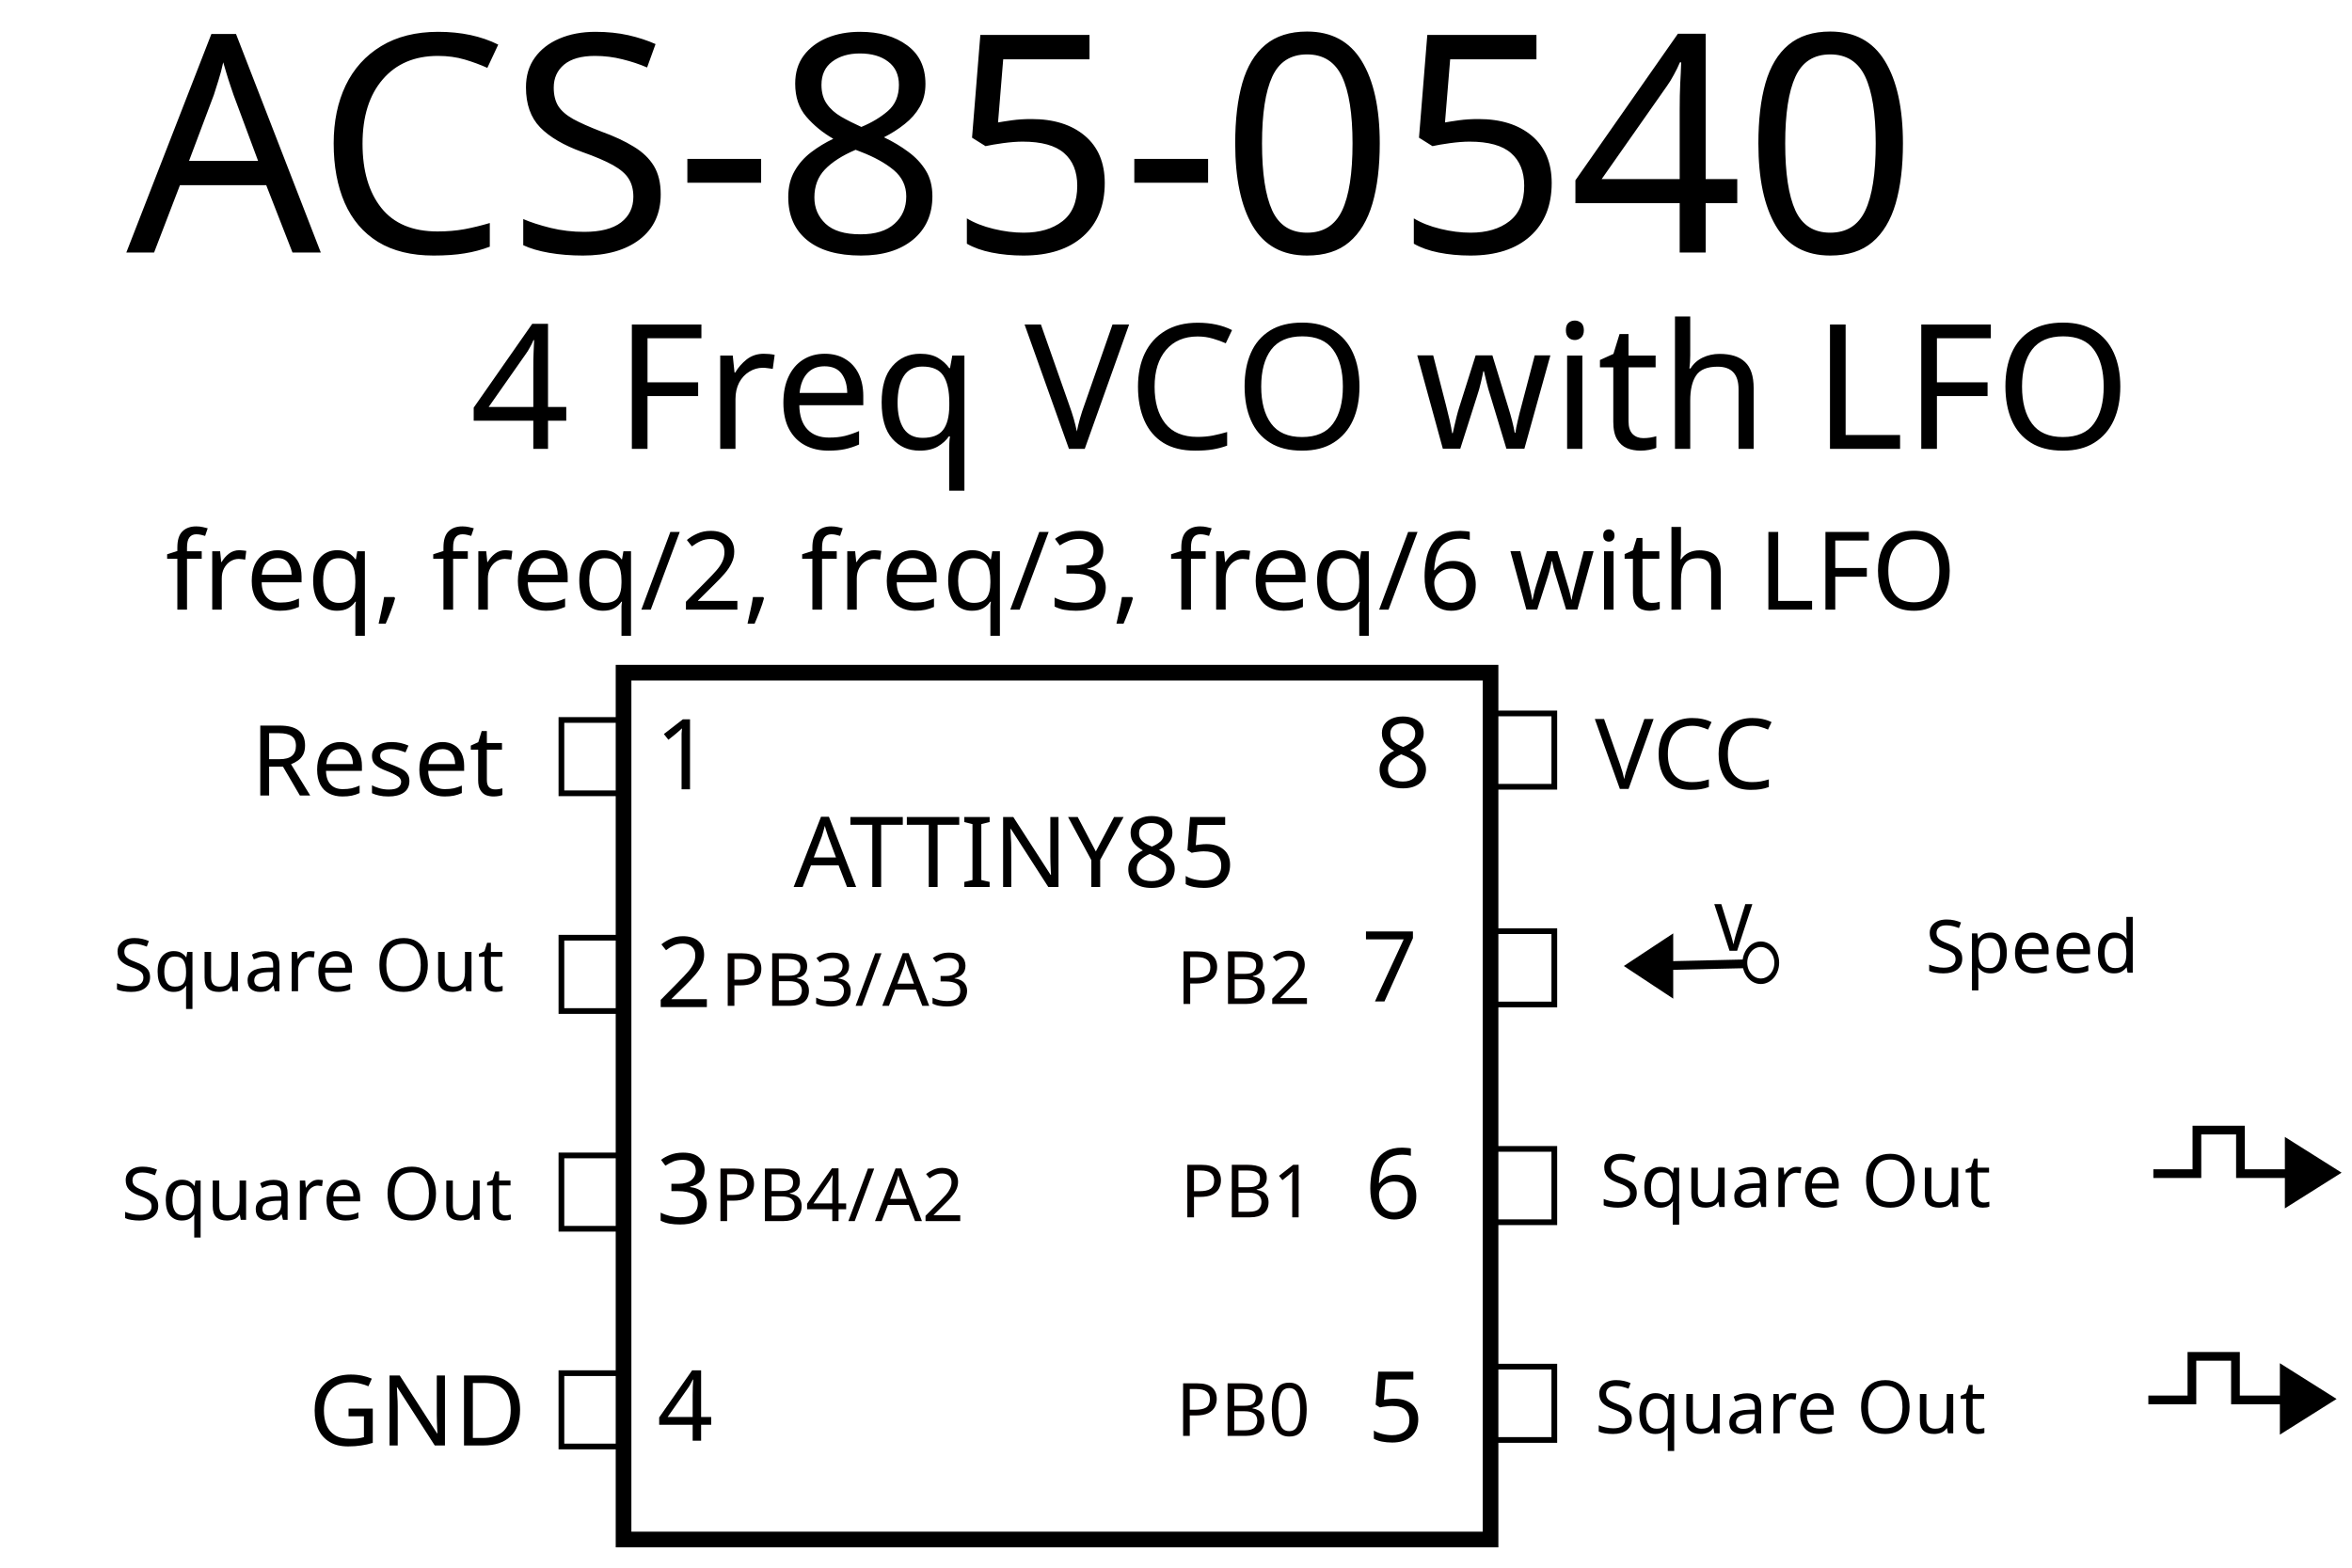
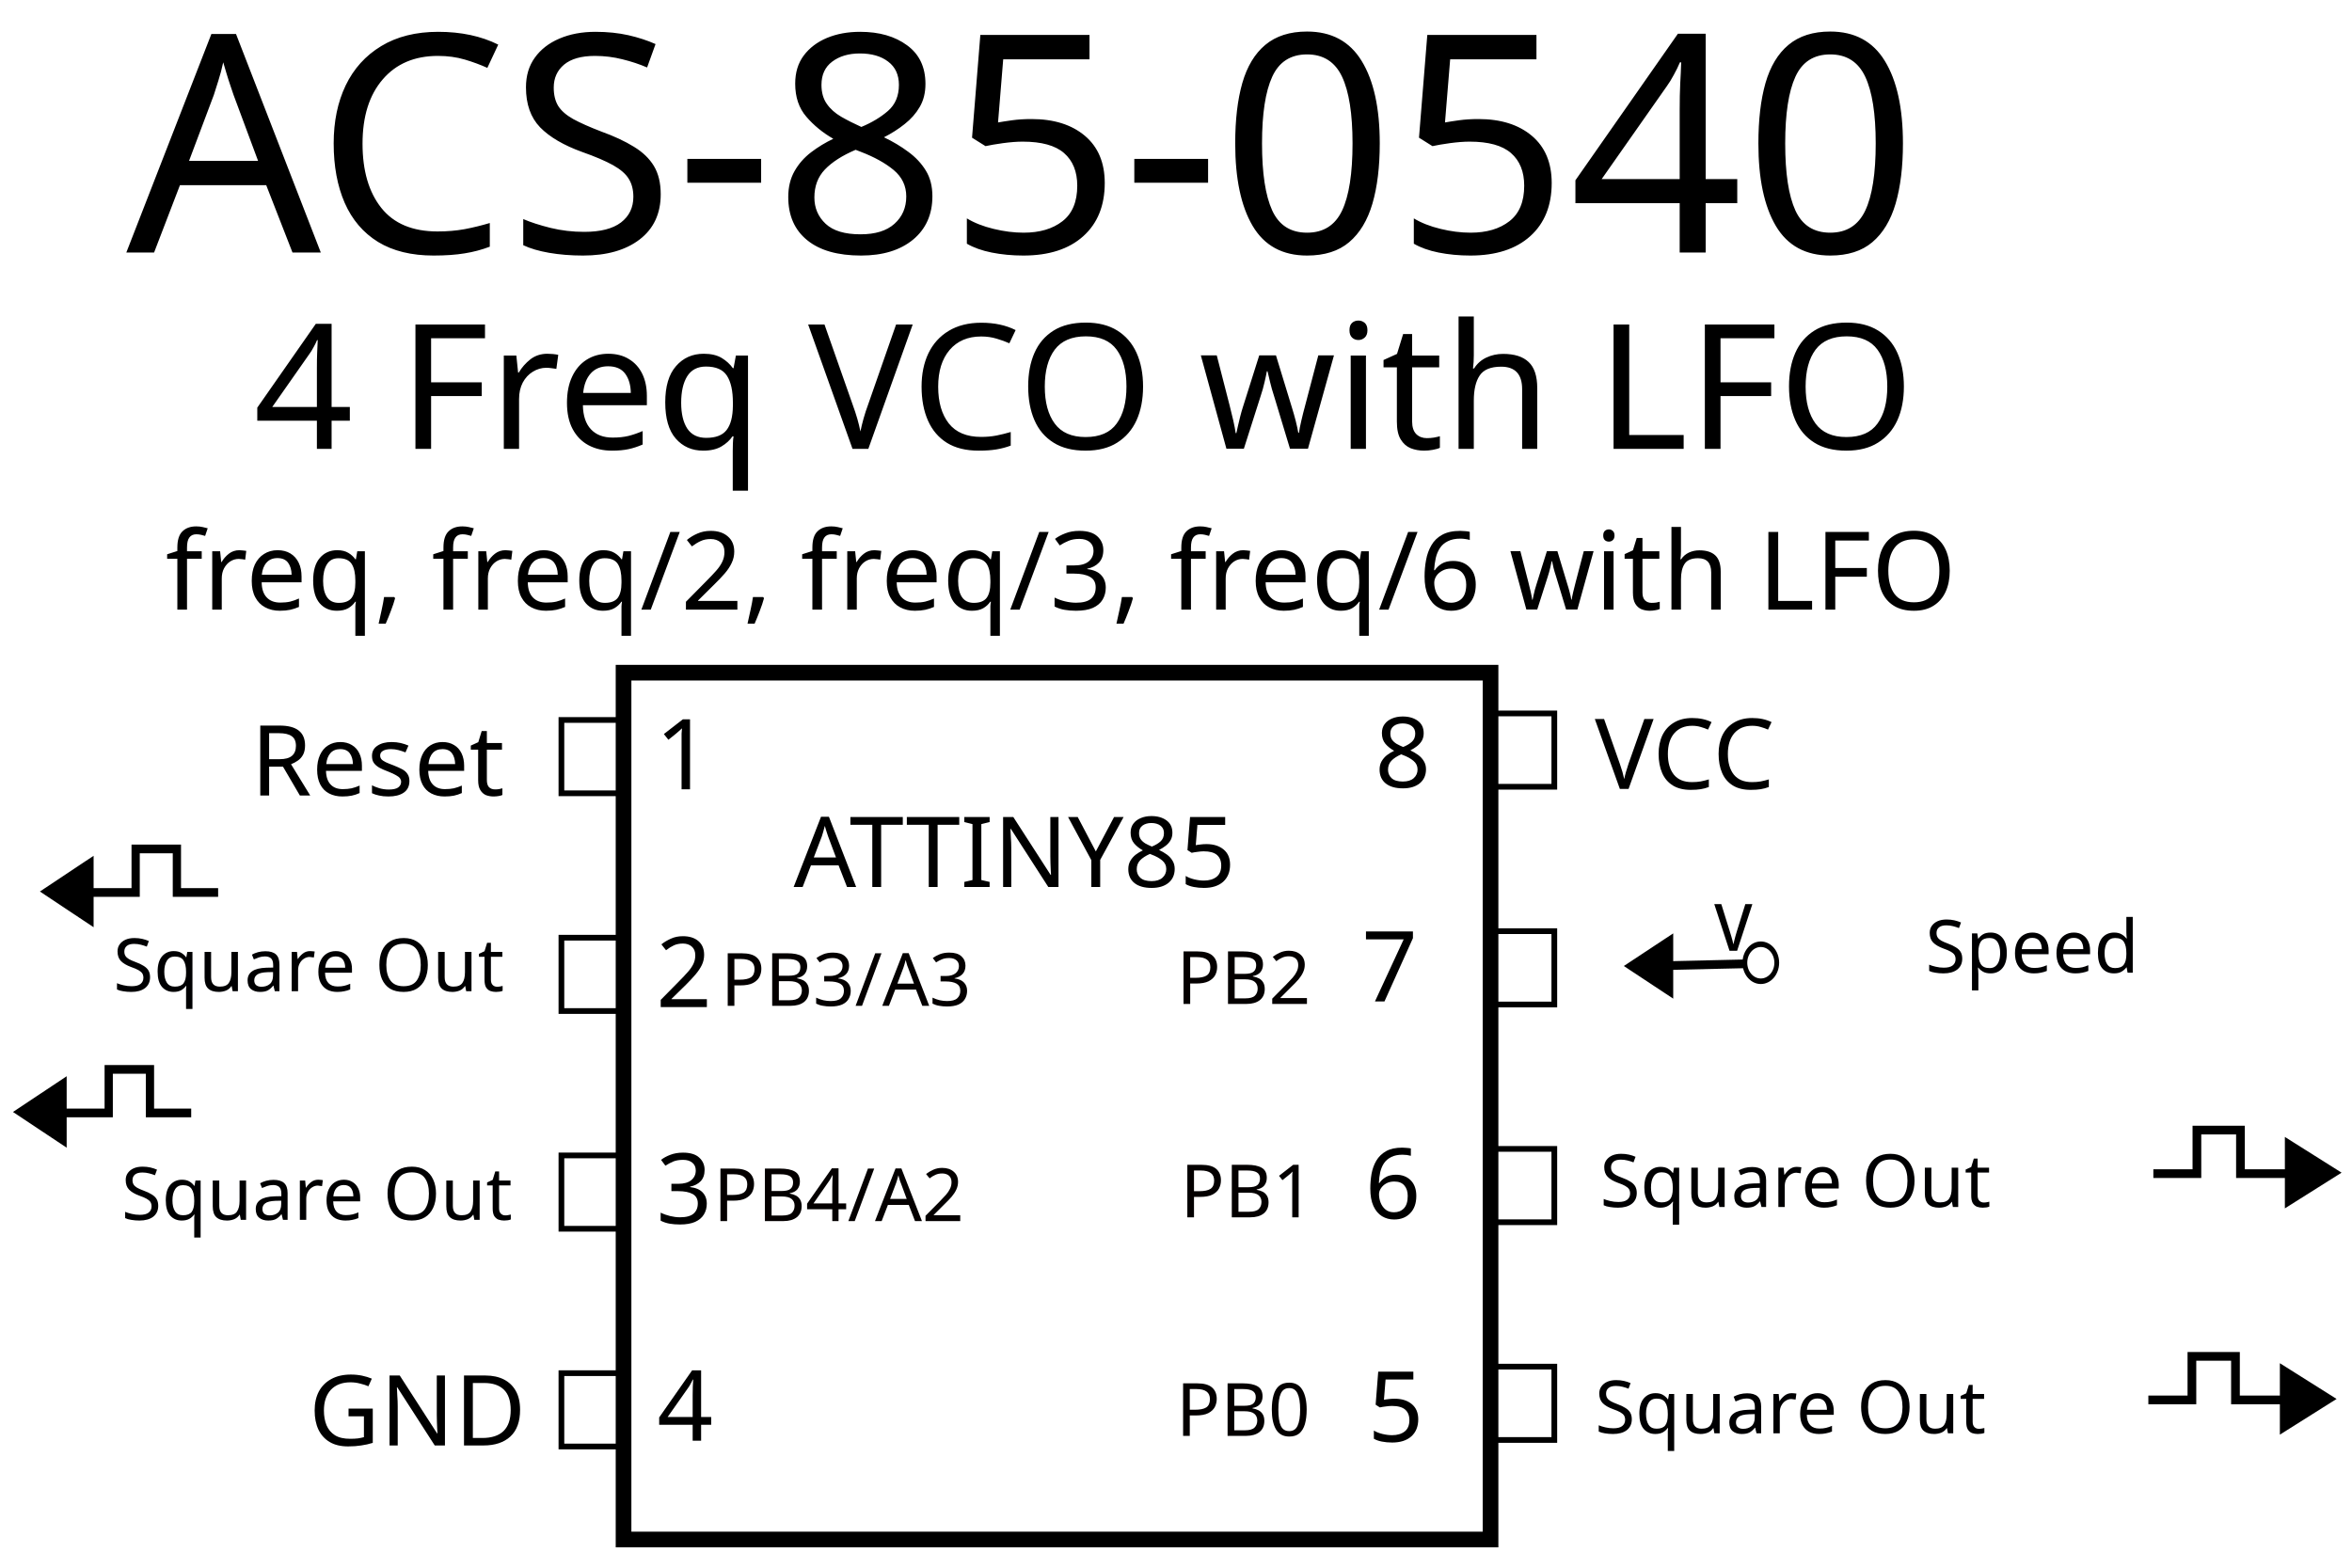
<svg xmlns="http://www.w3.org/2000/svg" width="3in" height="2in" viewBox="0 0 270 180" id="svg2" version="1.1">
  <defs id="defs4" />
  <g id="layer1" transform="translate(0,-872.3622)">
    <rect style="fill:none;fill-rule:evenodd;stroke:#000000;stroke-width:1.798;stroke-linecap:butt;stroke-linejoin:miter;stroke-miterlimit:4;stroke-dasharray:none;stroke-opacity:1" id="rect3344" width="99.527" height="99.527" x="71.581" y="949.599" />
    <text xml:space="preserve" style="font-style:normal;font-weight:normal;line-height:0%;font-family:sans-serif;letter-spacing:0px;word-spacing:0px;fill:#000000;fill-opacity:1;stroke:none;stroke-width:1px;stroke-linecap:butt;stroke-linejoin:miter;stroke-opacity:1" x="75.212" y="962.987" id="text4146">
      <tspan id="tspan4148" x="75.212" y="962.987" style="font-size:11.25px;line-height:1.25">1</tspan>
    </text>
    <text xml:space="preserve" style="font-style:normal;font-weight:normal;line-height:0%;font-family:sans-serif;letter-spacing:0px;word-spacing:0px;fill:#000000;fill-opacity:1;stroke:none;stroke-width:1px;stroke-linecap:butt;stroke-linejoin:miter;stroke-opacity:1" x="75.3" y="987.995" id="text4146-0">
      <tspan id="tspan4148-1" x="75.3" y="987.995" style="font-size:11.25px;line-height:1.25">2</tspan>
    </text>
    <text xml:space="preserve" style="font-style:normal;font-weight:normal;line-height:0%;font-family:sans-serif;letter-spacing:0px;word-spacing:0px;fill:#000000;fill-opacity:1;stroke:none;stroke-width:1px;stroke-linecap:butt;stroke-linejoin:miter;stroke-opacity:1" x="75.341" y="1012.846" id="text4146-7">
      <tspan id="tspan4148-4" x="75.341" y="1012.846" style="font-size:11.25px;line-height:1.25">3</tspan>
    </text>
    <text xml:space="preserve" style="font-style:normal;font-weight:normal;line-height:0%;font-family:sans-serif;letter-spacing:0px;word-spacing:0px;fill:#000000;fill-opacity:1;stroke:none;stroke-width:1px;stroke-linecap:butt;stroke-linejoin:miter;stroke-opacity:1" x="75.437" y="1037.782" id="text4146-9">
      <tspan id="tspan4148-8" x="75.437" y="1037.782" style="font-size:11.25px;line-height:1.25">4</tspan>
    </text>
    <text xml:space="preserve" style="font-style:normal;font-weight:normal;line-height:0%;font-family:sans-serif;letter-spacing:0px;word-spacing:0px;fill:#000000;fill-opacity:1;stroke:none;stroke-width:1px;stroke-linecap:butt;stroke-linejoin:miter;stroke-opacity:1" x="157.011" y="1037.883" id="text4146-1">
      <tspan id="tspan4148-2" x="157.011" y="1037.883" style="font-size:11.25px;line-height:1.25">5</tspan>
    </text>
    <text xml:space="preserve" style="font-style:normal;font-weight:normal;line-height:0%;font-family:sans-serif;letter-spacing:0px;word-spacing:0px;fill:#000000;fill-opacity:1;stroke:none;stroke-width:1px;stroke-linecap:butt;stroke-linejoin:miter;stroke-opacity:1" x="156.68" y="1012.271" id="text4146-2">
      <tspan id="tspan4148-7" x="156.68" y="1012.271" style="font-size:11.25px;line-height:1.25">6</tspan>
    </text>
    <text xml:space="preserve" style="font-style:normal;font-weight:normal;line-height:0%;font-family:sans-serif;letter-spacing:0px;word-spacing:0px;fill:#000000;fill-opacity:1;stroke:none;stroke-width:1px;stroke-linecap:butt;stroke-linejoin:miter;stroke-opacity:1" x="156.308" y="987.341" id="text4146-8">
      <tspan id="tspan4148-3" x="156.308" y="987.341" style="font-size:11.25px;line-height:1.25">7</tspan>
    </text>
    <text xml:space="preserve" style="font-style:normal;font-weight:normal;line-height:0%;font-family:sans-serif;letter-spacing:0px;word-spacing:0px;fill:#000000;fill-opacity:1;stroke:none;stroke-width:1px;stroke-linecap:butt;stroke-linejoin:miter;stroke-opacity:1" x="157.825" y="962.767" id="text4146-8-5">
      <tspan id="tspan4148-3-6" x="157.825" y="962.767" style="font-size:11.25px;line-height:1.25">8</tspan>
    </text>
    <text xml:space="preserve" style="font-style:normal;font-weight:normal;line-height:0%;font-family:sans-serif;letter-spacing:0px;word-spacing:0px;fill:#000000;fill-opacity:1;stroke:none;stroke-width:1px;stroke-linecap:butt;stroke-linejoin:miter;stroke-opacity:1" x="14.5" y="901.362" id="text4262">
      <tspan id="tspan4264" x="14.5" y="901.362" style="font-size:35px;line-height:1.25">ACS-85-0540</tspan>
    </text>
    <rect style="fill:none;fill-opacity:1;stroke:#000000;stroke-width:0.656;stroke-miterlimit:4;stroke-dasharray:none;stroke-opacity:1" id="rect4266" width="7.669" height="8.419" x="64.448" y="955.028" />
    <rect style="fill:none;fill-opacity:1;stroke:#000000;stroke-width:0.656;stroke-miterlimit:4;stroke-dasharray:none;stroke-opacity:1" id="rect4266-7-9-4" width="7.669" height="8.419" x="64.448" y="1030.028" />
    <rect style="fill:none;fill-opacity:1;stroke:#000000;stroke-width:0.656;stroke-miterlimit:4;stroke-dasharray:none;stroke-opacity:1" id="rect4266-7-9-45" width="7.669" height="8.419" x="64.448" y="1005.028" />
    <rect style="fill:none;fill-opacity:1;stroke:#000000;stroke-width:0.656;stroke-miterlimit:4;stroke-dasharray:none;stroke-opacity:1" id="rect4266-7-9-5" width="7.669" height="8.419" x="64.448" y="980.028" />
    <rect style="fill:none;fill-opacity:1;stroke:#000000;stroke-width:0.656;stroke-miterlimit:4;stroke-dasharray:none;stroke-opacity:1" id="rect4266-5" width="7.669" height="8.419" x="170.76" y="954.278" />
    <rect style="fill:none;fill-opacity:1;stroke:#000000;stroke-width:0.656;stroke-miterlimit:4;stroke-dasharray:none;stroke-opacity:1" id="rect4266-7-9-4-4" width="7.669" height="8.419" x="170.76" y="1029.278" />
    <rect style="fill:none;fill-opacity:1;stroke:#000000;stroke-width:0.656;stroke-miterlimit:4;stroke-dasharray:none;stroke-opacity:1" id="rect4266-7-9-45-1" width="7.669" height="8.419" x="170.76" y="1004.278" />
    <rect style="fill:none;fill-opacity:1;stroke:#000000;stroke-width:0.656;stroke-miterlimit:4;stroke-dasharray:none;stroke-opacity:1" id="rect4266-7-9-5-8" width="7.669" height="8.419" x="170.76" y="979.278" />
    <text xml:space="preserve" style="font-style:normal;font-weight:normal;line-height:0%;font-family:sans-serif;letter-spacing:0px;word-spacing:0px;fill:#000000;fill-opacity:1;stroke:none;stroke-width:1px;stroke-linecap:butt;stroke-linejoin:miter;stroke-opacity:1" x="91.108" y="974.202" id="text4146-7-22">
      <tspan id="tspan4148-4-3" x="91.108" y="974.202" style="font-size:11.25px;line-height:1.25">ATTINY85</tspan>
    </text>
    <text xml:space="preserve" style="font-style:normal;font-weight:normal;line-height:0%;font-family:sans-serif;letter-spacing:0px;word-spacing:0px;fill:#000000;fill-opacity:1;stroke:none;stroke-width:1px;stroke-linecap:butt;stroke-linejoin:miter;stroke-opacity:1" x="35.432" y="1038.327" id="text4146-7-22-4">
      <tspan id="tspan4148-4-3-8" x="35.432" y="1038.327" style="font-size:11.25px;line-height:1.25">GND</tspan>
    </text>
    <text xml:space="preserve" style="font-style:normal;font-weight:normal;line-height:0%;font-family:sans-serif;letter-spacing:0px;word-spacing:0px;fill:#000000;fill-opacity:1;stroke:none;stroke-width:1px;stroke-linecap:butt;stroke-linejoin:miter;stroke-opacity:1" x="183.08" y="962.946" id="text4146-7-22-4-9">
      <tspan id="tspan4148-4-3-8-0" x="183.08" y="962.946" style="font-size:11.25px;line-height:1.25">VCC</tspan>
    </text>
    <text xml:space="preserve" style="font-style:normal;font-weight:normal;line-height:0%;font-family:sans-serif;letter-spacing:0px;word-spacing:0px;fill:#000000;fill-opacity:1;stroke:none;stroke-width:1px;stroke-linecap:butt;stroke-linejoin:miter;stroke-opacity:1" x="28.787" y="963.702" id="text4146-7-22-4-9-0">
      <tspan id="tspan4148-4-3-8-0-8" x="28.787" y="963.702" style="font-size:11.25px;line-height:1.25">Reset</tspan>
    </text>
    <text xml:space="preserve" style="font-style:normal;font-weight:normal;line-height:0%;font-family:sans-serif;letter-spacing:0px;word-spacing:0px;fill:#000002;fill-opacity:1;stroke:none;stroke-width:1px;stroke-linecap:butt;stroke-linejoin:miter;stroke-opacity:1" x="183.662" y="1010.952" id="text4146-7-22-4-9-2">
      <tspan id="tspan4148-4-3-8-0-2" x="183.662" y="1010.952" style="font-size:8.438px;line-height:1.25;fill:#000002;fill-opacity:1">Square Out</tspan>
    </text>
    <flowRoot xml:space="preserve" id="flowRoot4541" style="font-style:normal;font-weight:normal;line-height:0.01%;font-family:sans-serif;letter-spacing:0px;word-spacing:0px;fill:#000000;fill-opacity:1;stroke:none;stroke-width:1px;stroke-linecap:butt;stroke-linejoin:miter;stroke-opacity:1">
      <flowRegion id="flowRegion4543">
        <rect id="rect4545" width="28" height="54" x="91.5" y="267.5" />
      </flowRegion>
      <flowPara id="flowPara4547" style="font-size:40px;line-height:1.25"> </flowPara>
    </flowRoot>
    <text xml:space="preserve" style="font-style:normal;font-weight:normal;line-height:0%;font-family:sans-serif;letter-spacing:0px;word-spacing:0px;fill:#000002;fill-opacity:1;stroke:none;stroke-width:1px;stroke-linecap:butt;stroke-linejoin:miter;stroke-opacity:1" x="218.829" y="984.048" id="text4146-7-22-4-9-2-7-7-0-2">
      <tspan id="tspan4148-4-3-8-0-2-2-3-8-3" x="218.829" y="984.048" style="font-size:8.438px;line-height:1.25;fill:#000002;fill-opacity:1"> Speed</tspan>
    </text>
-     <text xml:space="preserve" style="font-style:normal;font-weight:normal;line-height:0%;font-family:sans-serif;letter-spacing:0px;word-spacing:0px;fill:#000000;fill-opacity:1;stroke:none;stroke-width:1px;stroke-linecap:butt;stroke-linejoin:miter;stroke-opacity:1" x="53.957" y="923.903" id="text4262-7">
-       <tspan id="tspan4264-0" x="53.957" y="923.903" style="font-size:20px;line-height:1.25">4 Freq VCO with LFO</tspan>
+     <text xml:space="preserve" style="font-style:normal;font-weight:normal;line-height:0%;font-family:sans-serif;letter-spacing:0px;word-spacing:0px;fill:#000000;fill-opacity:1;stroke:none;stroke-width:1px;stroke-linecap:butt;stroke-linejoin:miter;stroke-opacity:1" x="29.113" y="923.903" id="text4262-7">
+       <tspan id="tspan4264-0" x="29.113" y="923.903" style="font-size:20px;line-height:1.25">4 Freq VCO with LFO</tspan>
    </text>
    <text xml:space="preserve" style="font-style:normal;font-weight:normal;line-height:0%;font-family:sans-serif;letter-spacing:0px;word-spacing:0px;fill:#000000;fill-opacity:1;stroke:none;stroke-width:1px;stroke-linecap:butt;stroke-linejoin:miter;stroke-opacity:1" x="19" y="942.362" id="text4192">
      <tspan id="tspan4194" x="19" y="942.362" style="font-size:12.5px;line-height:1.25">freq, freq/2, freq/3, freq/6 with LFO</tspan>
    </text>
    <g transform="translate(49.38004,40.33548)" id="g4917-7">
      <path id="path4202-3-3-3" d="m 197.816,966.782 5,0 0,-5 5,0 0,5 5,0 5,0 0,0" style="fill:none;fill-rule:evenodd;stroke:#000000;stroke-width:1px;stroke-linecap:butt;stroke-linejoin:miter;stroke-opacity:1" />
      <path id="path4204-8-9-3" d="m 213.334,970.009 0,-6.679 5.301,3.34 z" style="fill:#000000;fill-rule:evenodd;stroke:#000000;stroke-width:0.841px;stroke-linecap:butt;stroke-linejoin:miter;stroke-opacity:1" />
    </g>
    <text xml:space="preserve" style="font-style:normal;font-weight:normal;line-height:0%;font-family:sans-serif;letter-spacing:0px;word-spacing:0px;fill:#040000;fill-opacity:1;stroke:none;stroke-width:1px;stroke-linecap:butt;stroke-linejoin:miter;stroke-opacity:1" x="82.727" y="987.847" id="text4146-7-22-4-9-2-7-7-0-2-5">
      <tspan id="tspan4148-4-3-8-0-2-2-3-8-3-9" x="82.727" y="987.847" style="font-size:8.438px;line-height:1.25;fill:#040000;fill-opacity:1">PB3/A3</tspan>
    </text>
    <text xml:space="preserve" style="font-style:normal;font-weight:normal;line-height:0%;font-family:sans-serif;letter-spacing:0px;word-spacing:0px;fill:#040000;fill-opacity:1;stroke:none;stroke-width:1px;stroke-linecap:butt;stroke-linejoin:miter;stroke-opacity:1" x="79.697" y="1012.568" id="text4146-7-22-4-9-2-7-7-5">
      <tspan id="tspan4148-4-3-8-0-2-2-3-3" x="79.697" y="1012.568" style="font-size:8.438px;line-height:1.25;fill:#040000;fill-opacity:1"> PB4/A2</tspan>
    </text>
    <text xml:space="preserve" style="font-style:normal;font-weight:normal;line-height:0%;font-family:sans-serif;letter-spacing:0px;word-spacing:0px;fill:#040000;fill-opacity:1;stroke:none;stroke-width:1px;stroke-linecap:butt;stroke-linejoin:miter;stroke-opacity:1" x="135.049" y="987.632" id="text4146-7-22-4-9-2-7-71">
      <tspan id="tspan4148-4-3-8-0-2-2-32" x="135.049" y="987.632" style="font-size:8.438px;line-height:1.25;fill:#040000;fill-opacity:1">PB2</tspan>
    </text>
    <text xml:space="preserve" style="font-style:normal;font-weight:normal;line-height:0%;font-family:sans-serif;letter-spacing:0px;word-spacing:0px;fill:#040000;fill-opacity:1;stroke:none;stroke-width:1px;stroke-linecap:butt;stroke-linejoin:miter;stroke-opacity:1" x="135.489" y="1012.132" id="text4146-7-22-4-9-2-2">
      <tspan id="tspan4148-4-3-8-0-2-3" x="135.489" y="1012.132" style="font-size:8.438px;line-height:1.25;fill:#040000;fill-opacity:1">PB1</tspan>
    </text>
    <text xml:space="preserve" style="font-style:normal;font-weight:normal;line-height:0%;font-family:sans-serif;letter-spacing:0px;word-spacing:0px;fill:#040000;fill-opacity:1;stroke:none;stroke-width:1px;stroke-linecap:butt;stroke-linejoin:miter;stroke-opacity:1" x="135.004" y="1037.227" id="text4146-7-22-4-9-2-4-5">
      <tspan id="tspan4148-4-3-8-0-2-5-1" x="135.004" y="1037.227" style="font-size:8.438px;line-height:1.25;fill:#040000;fill-opacity:1">PB0</tspan>
    </text>
    <g id="g4290-5-3" transform="matrix(-0.861211,0,0,1,392.6593,17.91638)">
      <path id="path4204-0-1-1-5" d="m 233.311,968.413 v -6.102 l 5.362,3.051 z" style="fill:#000000;fill-rule:evenodd;stroke:#000000;stroke-width:0.809px;stroke-linecap:butt;stroke-linejoin:miter;stroke-opacity:1" />
      <text xml:space="preserve" style="font-style:normal;font-weight:normal;line-height:0%;font-family:sans-serif;letter-spacing:0px;word-spacing:0px;fill:#000000;fill-opacity:1;stroke:none;stroke-width:1px;stroke-linecap:butt;stroke-linejoin:miter;stroke-opacity:1" x="222.354" y="963.612" id="text4250-8-0">
        <tspan id="tspan4252-3-4" x="222.354" y="963.612" style="font-size:10px;line-height:1.25">v</tspan>
      </text>
      <path style="fill:none;fill-rule:evenodd;stroke:#000000;stroke-width:1px;stroke-linecap:butt;stroke-linejoin:miter;stroke-opacity:1" d="m 236.104,965.362 -12.75,-0.25" id="path4276-7-4" />
      <circle style="opacity:1;fill:none;fill-opacity:1;stroke:#000000;stroke-width:0.636;stroke-linejoin:round;stroke-miterlimit:4;stroke-dasharray:none;stroke-opacity:1" id="path4284-0-1" cx="221.229" cy="964.987" r="2.125" />
    </g>
    <text xml:space="preserve" style="font-style:normal;font-weight:normal;font-size:12px;line-height:0%;font-family:sans-serif;letter-spacing:0px;word-spacing:0px;fill:#000002;fill-opacity:1;stroke:none;stroke-width:1px;stroke-linecap:butt;stroke-linejoin:miter;stroke-opacity:1" x="13.931" y="1012.428" id="text4146-7-22-4-9-2-1">
      <tspan id="tspan4148-4-3-8-0-2-9" x="13.931" y="1012.428" style="font-size:8.438px;line-height:1.25;fill:#000002;fill-opacity:1;stroke-width:1px">Square Out</tspan>
    </text>
    <text xml:space="preserve" style="font-style:normal;font-weight:normal;font-size:12px;line-height:0%;font-family:sans-serif;letter-spacing:0px;word-spacing:0px;fill:#000002;fill-opacity:1;stroke:none;stroke-width:1px;stroke-linecap:butt;stroke-linejoin:miter;stroke-opacity:1" x="12.994" y="986.178" id="text4146-7-22-4-9-2-79">
      <tspan id="tspan4148-4-3-8-0-2-6" x="12.994" y="986.178" style="font-size:8.438px;line-height:1.25;fill:#000002;fill-opacity:1;stroke-width:1px">Square Out</tspan>
    </text>
    <text xml:space="preserve" style="font-style:normal;font-weight:normal;font-size:12px;line-height:0%;font-family:sans-serif;letter-spacing:0px;word-spacing:0px;fill:#000002;fill-opacity:1;stroke:none;stroke-width:1px;stroke-linecap:butt;stroke-linejoin:miter;stroke-opacity:1" x="183.088" y="1036.933" id="text4146-7-22-4-9-2-70">
      <tspan id="tspan4148-4-3-8-0-2-23" x="183.088" y="1036.933" style="font-size:8.438px;line-height:1.25;fill:#000002;fill-opacity:1;stroke-width:1px">Square Out</tspan>
    </text>
    <g transform="translate(48.8063,66.31678)" id="g4917-7-1">
      <path id="path4202-3-3-3-8" d="m 197.816,966.782 h 5 v -5 h 5 v 5 h 5 5 v 0" style="fill:none;fill-rule:evenodd;stroke:#000000;stroke-width:1px;stroke-linecap:butt;stroke-linejoin:miter;stroke-opacity:1" />
      <path id="path4204-8-9-3-0" d="m 213.334,970.009 v -6.679 l 5.301,3.34 z" style="fill:#000000;fill-rule:evenodd;stroke:#000000;stroke-width:0.841px;stroke-linecap:butt;stroke-linejoin:miter;stroke-opacity:1" />
    </g>
+     <g transform="matrix(-0.9468735,0,0,1,212.3472,8.054235)" id="g4917-7-4">
+       <path id="path4202-3-3-3-2" d="m 197.816,966.782 h 5 v -5 h 5 v 5 h 5 5 v 0" style="fill:none;fill-rule:evenodd;stroke:#000000;stroke-width:1px;stroke-linecap:butt;stroke-linejoin:miter;stroke-opacity:1" />
+       <path id="path4204-8-9-3-4" d="m 213.334,970.009 v -6.679 l 5.301,3.34 z" style="fill:#000000;fill-rule:evenodd;stroke:#000000;stroke-width:0.841px;stroke-linecap:butt;stroke-linejoin:miter;stroke-opacity:1" />
+     </g>
+     <g transform="matrix(-0.9468735,0,0,1,209.2555,33.36675)" id="g4917-7-4-4">
+       <path id="path4202-3-3-3-2-6" d="m 197.816,966.782 h 5 v -5 h 5 v 5 h 5 5 v 0" style="fill:none;fill-rule:evenodd;stroke:#000000;stroke-width:1px;stroke-linecap:butt;stroke-linejoin:miter;stroke-opacity:1" />
+       <path id="path4204-8-9-3-4-1" d="m 213.334,970.009 v -6.679 l 5.301,3.34 z" style="fill:#000000;fill-rule:evenodd;stroke:#000000;stroke-width:0.841px;stroke-linecap:butt;stroke-linejoin:miter;stroke-opacity:1" />
+     </g>
  </g>
</svg>
